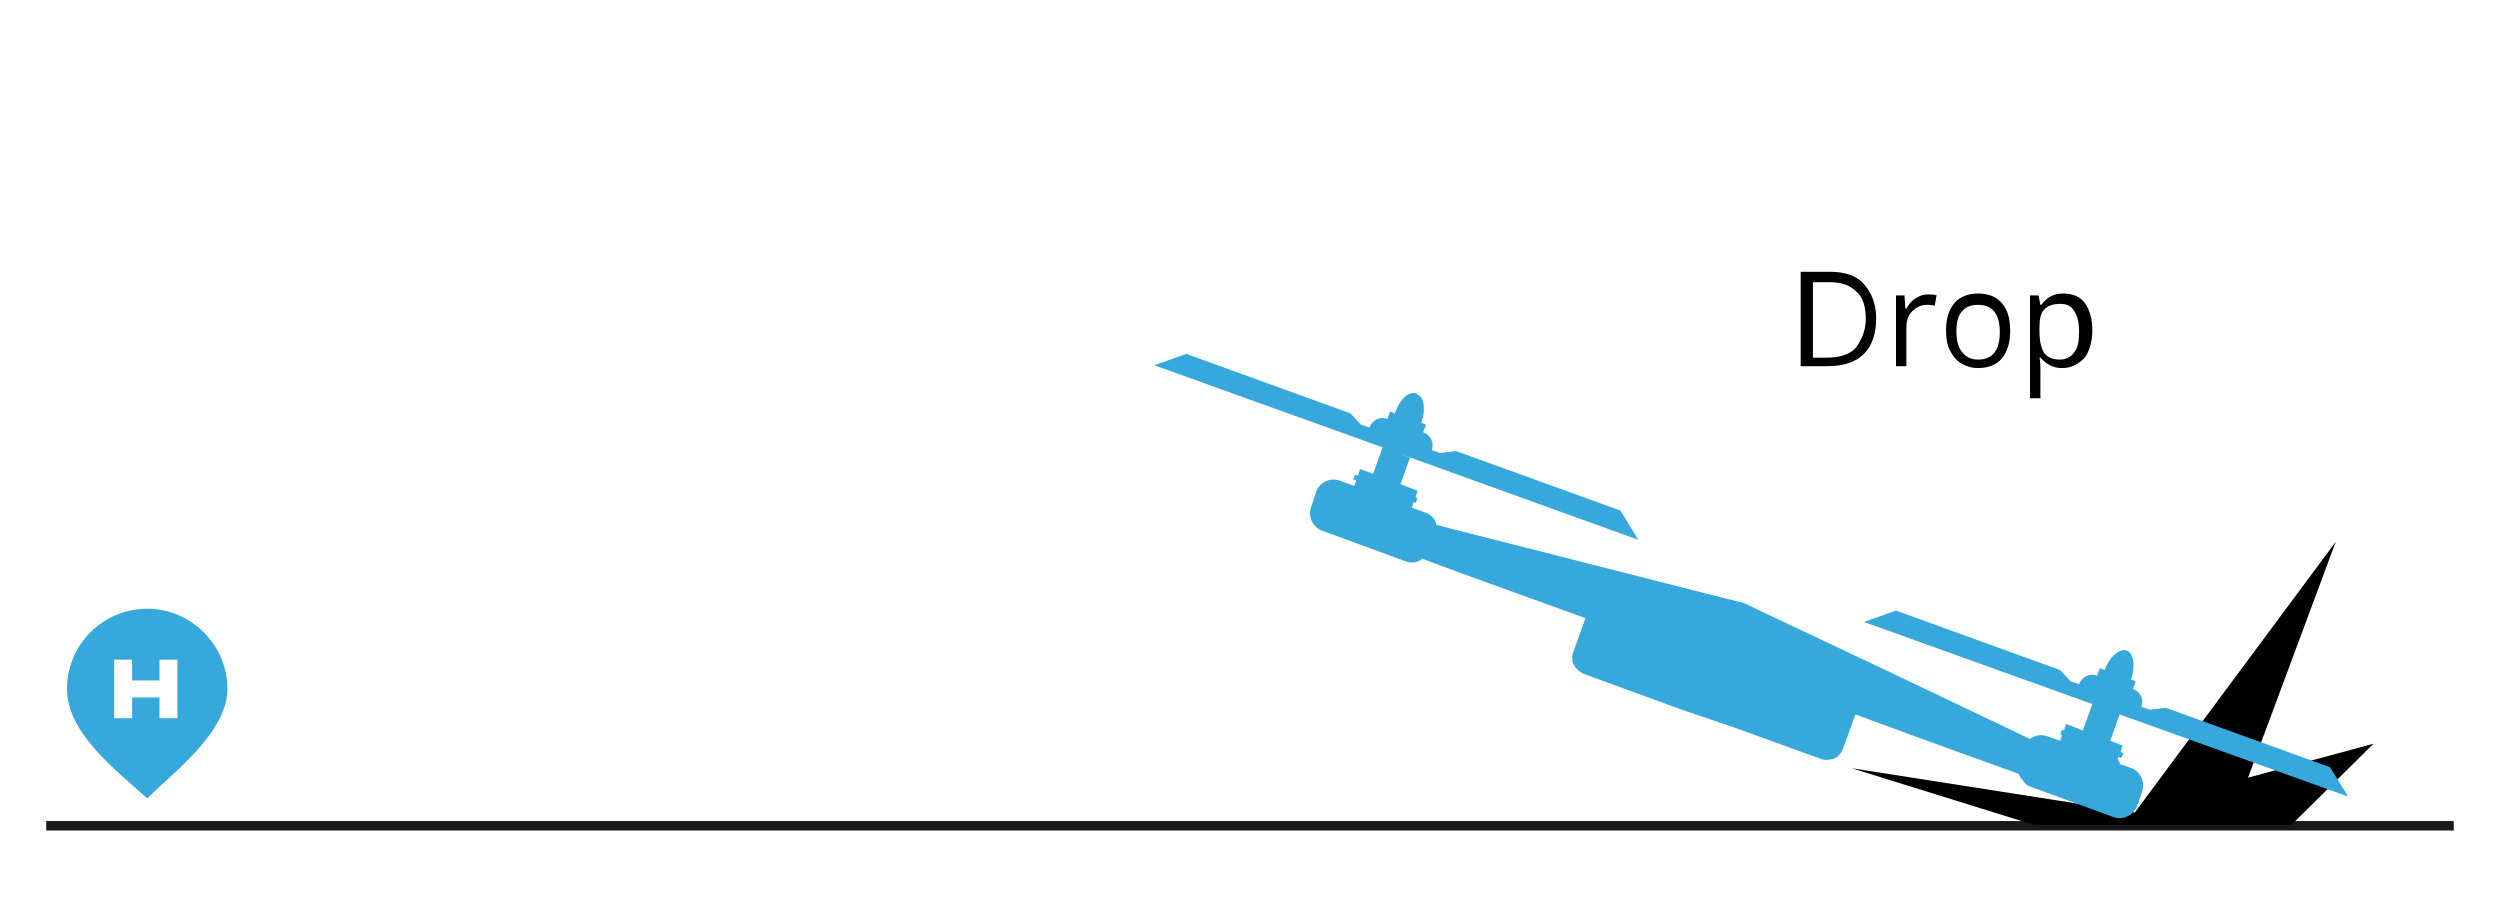
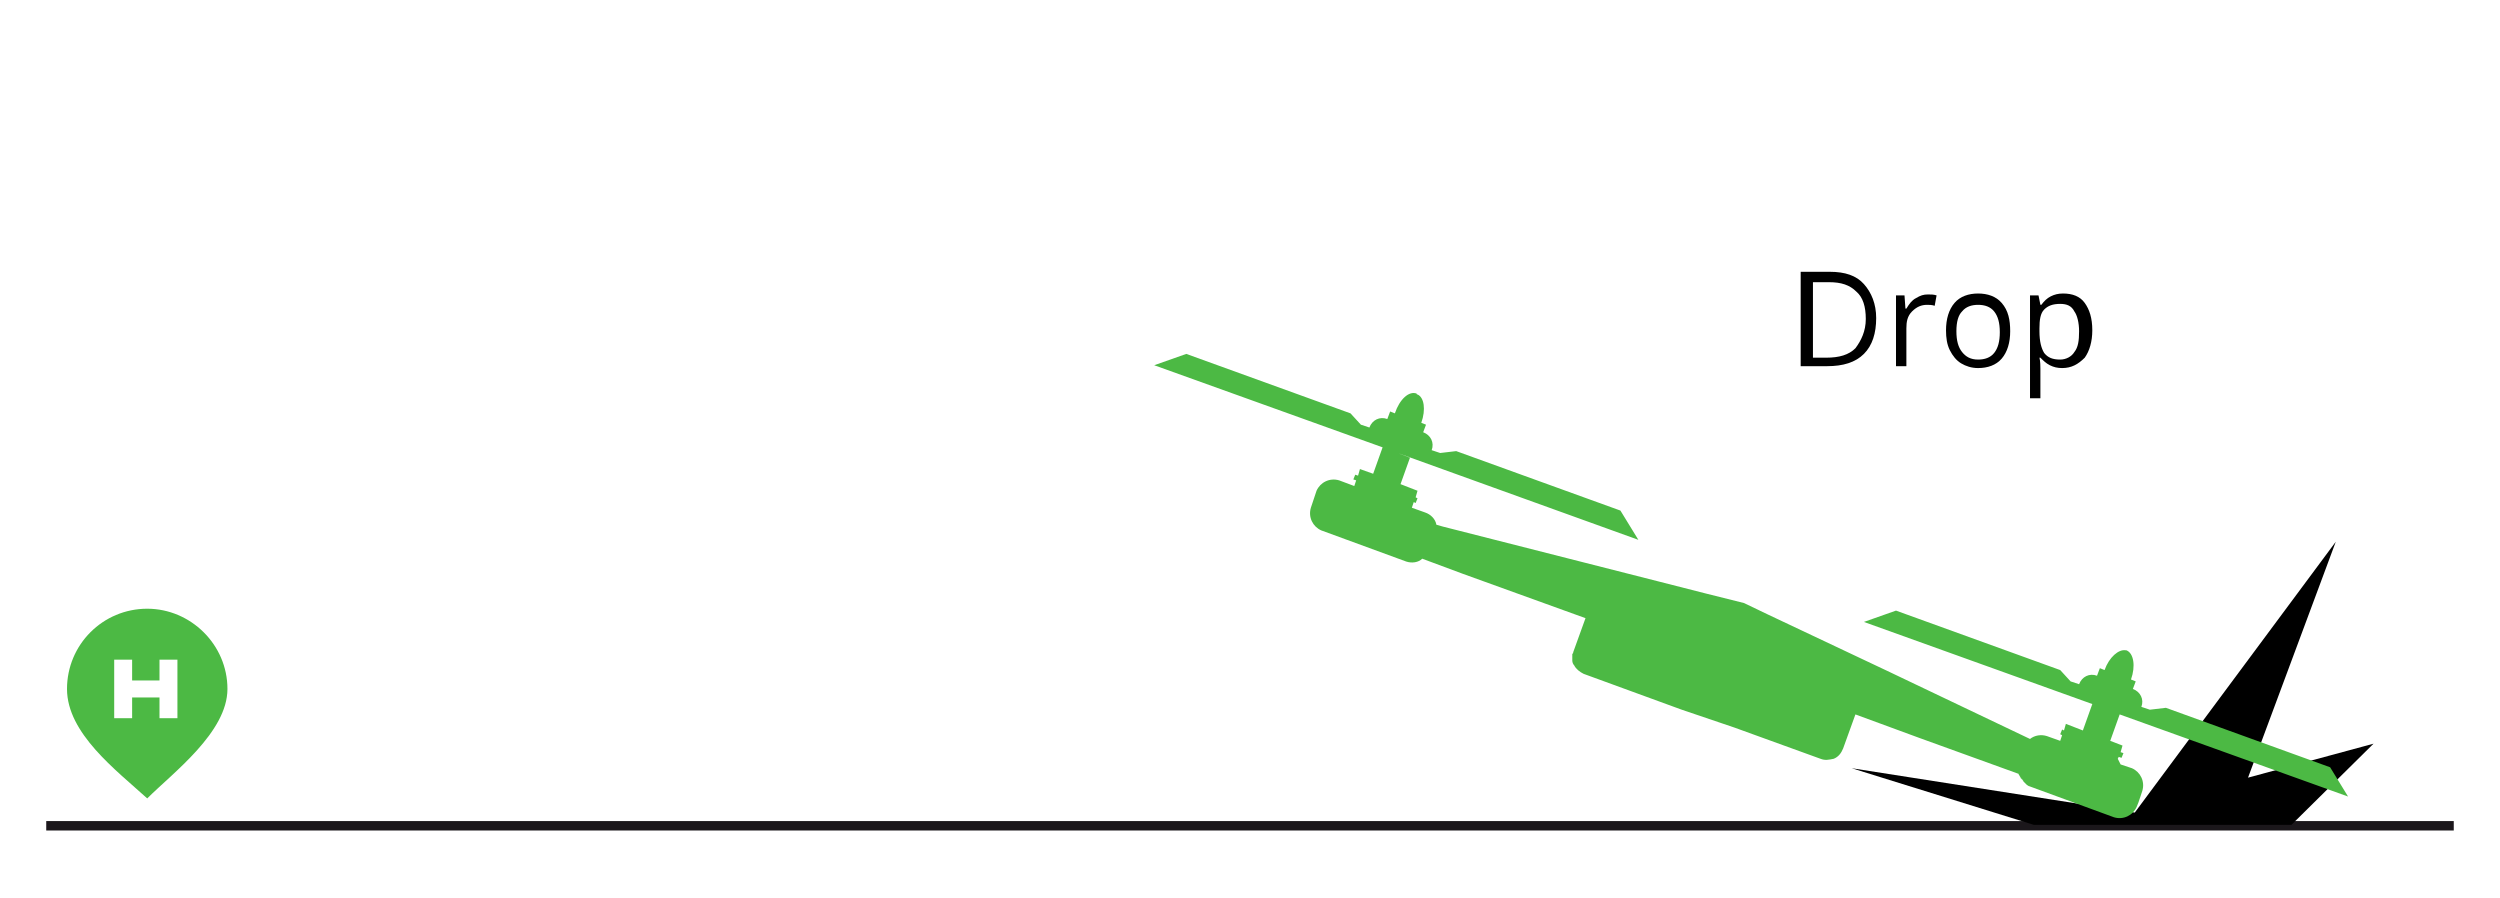
- <svg xmlns="http://www.w3.org/2000/svg" version="1.1" id="Ebene_1" x="0px" y="0px" viewBox="-1117 53.9 264.9 95.1" style="enable-background:new -1117 53.9 264.9 95.1;" xml:space="preserve">
+ <svg xmlns="http://www.w3.org/2000/svg" version="1.1" id="Ebene_1" x="0px" y="0px" viewBox="0 0 264.9 95.1" style="enable-background:new 0 0 264.9 95.1;" xml:space="preserve">
  <style type="text/css">
- 	.st0{fill:#37A8DB;}
+ 	.st0{fill:#4CB944;}
	.st1{fill:none;}
	.st2{enable-background:new    ;}
	.st3{fill:none;stroke:#1B171B;stroke-miterlimit:10;}
</style>
  <g>
-     <path class="st0" d="M-1101.4,118.4c-4.7,0-8.5,3.8-8.5,8.5c0,4.7,5.2,8.6,8.5,11.6c2.7-2.7,8.5-7,8.5-11.6   C-1092.9,122.2-1096.8,118.4-1101.4,118.4z M-1098.2,130h-1.9v-2.2h-2.9v2.2h-1.9v-6.2h1.9v2.2h2.9v-2.2h1.9V130z" />
+     <path class="st0" d="M15.6,64.5c-4.7,0-8.5,3.8-8.5,8.5c0,4.7,5.2,8.6,8.5,11.6c2.7-2.7,8.5-7,8.5-11.6   C24.1,68.3,20.2,64.5,15.6,64.5z M18.8,76.1h-1.9v-2.2H14v2.2h-1.9v-6.2H14v2.2h2.9v-2.2h1.9V76.1z" />
    <g>
-       <rect x="-927.5" y="82.1" class="st1" width="67.5" height="13.5" />
+       <rect x="189.5" y="28.2" class="st1" width="67.5" height="13.5" />
      <g class="st2">
-         <path d="M-918.2,87.6c0,1.6-0.4,2.9-1.3,3.8c-0.9,0.9-2.2,1.3-3.9,1.3h-2.8v-10h3.1c1.6,0,2.8,0.4,3.6,1.3     S-918.2,86.1-918.2,87.6z M-919.3,87.7c0-1.3-0.3-2.3-1-2.9c-0.7-0.7-1.6-1-2.9-1h-1.7v8h1.4c1.4,0,2.4-0.3,3.1-1     C-919.8,90-919.3,89-919.3,87.7z" />
-         <path d="M-912.7,85.1c0.3,0,0.6,0,0.9,0.1l-0.2,1.1c-0.3-0.1-0.6-0.1-0.8-0.1c-0.6,0-1.1,0.2-1.6,0.7s-0.6,1.1-0.6,1.8v4h-1.1     v-7.5h0.9l0.1,1.4h0.1c0.3-0.5,0.6-0.9,1-1.1C-913.5,85.2-913.2,85.1-912.7,85.1z" />
-         <path d="M-904,89c0,1.2-0.3,2.2-0.9,2.9c-0.6,0.7-1.5,1-2.5,1c-0.7,0-1.3-0.2-1.8-0.5s-0.9-0.8-1.2-1.4c-0.3-0.6-0.4-1.3-0.4-2.1     c0-1.2,0.3-2.2,0.9-2.9c0.6-0.7,1.5-1,2.5-1s1.9,0.3,2.5,1C-904.2,86.8-904,87.8-904,89z M-909.7,89c0,1,0.2,1.7,0.6,2.2     c0.4,0.5,0.9,0.8,1.7,0.8c0.7,0,1.3-0.2,1.7-0.7c0.4-0.5,0.6-1.2,0.6-2.2s-0.2-1.7-0.6-2.2c-0.4-0.5-1-0.7-1.7-0.7     c-0.7,0-1.3,0.2-1.7,0.7C-909.5,87.3-909.7,88-909.7,89z" />
-         <path d="M-898.5,92.9c-0.5,0-0.9-0.1-1.3-0.3c-0.4-0.2-0.7-0.5-1-0.8h-0.1c0.1,0.4,0.1,0.9,0.1,1.2v3.1h-1.1V85.2h0.9l0.2,1h0.1     c0.3-0.4,0.6-0.7,1-0.9c0.4-0.2,0.8-0.3,1.3-0.3c1,0,1.8,0.3,2.3,1s0.8,1.6,0.8,2.9c0,1.2-0.3,2.2-0.8,2.9     C-896.8,92.5-897.5,92.9-898.5,92.9z M-898.7,86.1c-0.8,0-1.3,0.2-1.7,0.6c-0.4,0.4-0.5,1.1-0.5,2V89c0,1.1,0.2,1.8,0.5,2.3     c0.4,0.5,0.9,0.7,1.7,0.7c0.6,0,1.2-0.3,1.5-0.8c0.4-0.5,0.5-1.2,0.5-2.2c0-0.9-0.2-1.7-0.5-2.1C-897.5,86.3-898,86.1-898.7,86.1     z" />
+         <path d="M198.8,33.7c0,1.6-0.4,2.9-1.3,3.8c-0.9,0.9-2.2,1.3-3.9,1.3h-2.8v-10h3.1c1.6,0,2.8,0.4,3.6,1.3S198.8,32.2,198.8,33.7z      M197.7,33.8c0-1.3-0.3-2.3-1-2.9c-0.7-0.7-1.6-1-2.9-1h-1.7v8h1.4c1.4,0,2.4-0.3,3.1-1C197.2,36.1,197.7,35.1,197.7,33.8z" />
+         <path d="M204.3,31.2c0.3,0,0.6,0,0.9,0.1l-0.2,1.1c-0.3-0.1-0.6-0.1-0.8-0.1c-0.6,0-1.1,0.2-1.6,0.7s-0.6,1.1-0.6,1.8v4h-1.1     v-7.5h0.9l0.1,1.4h0.1c0.3-0.5,0.6-0.9,1-1.1C203.5,31.3,203.8,31.2,204.3,31.2z" />
+         <path d="M213,35.1c0,1.2-0.3,2.2-0.9,2.9c-0.6,0.7-1.5,1-2.5,1c-0.7,0-1.3-0.2-1.8-0.5s-0.9-0.8-1.2-1.4s-0.4-1.3-0.4-2.1     c0-1.2,0.3-2.2,0.9-2.9c0.6-0.7,1.5-1,2.5-1s1.9,0.3,2.5,1C212.8,32.9,213,33.9,213,35.1z M207.3,35.1c0,1,0.2,1.7,0.6,2.2     c0.4,0.5,0.9,0.8,1.7,0.8c0.7,0,1.3-0.2,1.7-0.7s0.6-1.2,0.6-2.2s-0.2-1.7-0.6-2.2c-0.4-0.5-1-0.7-1.7-0.7s-1.3,0.2-1.7,0.7     C207.5,33.4,207.3,34.1,207.3,35.1z" />
+         <path d="M218.5,39c-0.5,0-0.9-0.1-1.3-0.3c-0.4-0.2-0.7-0.5-1-0.8h-0.1c0.1,0.4,0.1,0.9,0.1,1.2v3.1h-1.1V31.3h0.9l0.2,1h0.1     c0.3-0.4,0.6-0.7,1-0.9c0.4-0.2,0.8-0.3,1.3-0.3c1,0,1.8,0.3,2.3,1s0.8,1.6,0.8,2.9c0,1.2-0.3,2.2-0.8,2.9     C220.2,38.6,219.5,39,218.5,39z M218.3,32.2c-0.8,0-1.3,0.2-1.7,0.6s-0.5,1.1-0.5,2v0.3c0,1.1,0.2,1.8,0.5,2.3     c0.4,0.5,0.9,0.7,1.7,0.7c0.6,0,1.2-0.3,1.5-0.8c0.4-0.5,0.5-1.2,0.5-2.2c0-0.9-0.2-1.7-0.5-2.1C219.5,32.4,219,32.2,218.3,32.2z     " />
      </g>
-       <line class="st3" x1="-1112.1" y1="141.4" x2="-857" y2="141.4" />
-       <polygon points="-865.5,132.7 -878.8,136.3 -869.5,111.3 -890.8,140 -920.8,135.3 -901.5,141.3 -874.2,141.3   " />
-       <path class="st0" d="M-933.2,131l9.1,3.3c0.5,0.2,0.9,0.1,1.4,0c0.5-0.2,0.8-0.6,1-1.1l1.3-3.6l6.8,2.5l10.5,3.8    c0,0.1,0,0.1,0.1,0.2c0,0.1,0.1,0.1,0.1,0.2c0,0,0,0,0,0c0,0.1,0.1,0.1,0.1,0.1c0,0,0,0.1,0.1,0.1c0,0.1,0.1,0.1,0.1,0.2    c0,0,0.1,0.1,0.1,0.1c0,0,0.1,0.1,0.1,0.1c0,0,0.1,0.1,0.1,0.1c0,0,0,0,0,0c0,0,0.1,0.1,0.1,0.1c0.1,0,0.1,0.1,0.2,0.1l9,3.3    c1,0.3,2-0.2,2.4-1.1l0.2-0.5l0.1-0.3l0.3-0.9c0.3-1-0.2-2-1.1-2.4l-1.2-0.4l-0.3-0.6l0.1-0.2l0.3,0.1l0.2-0.5l-0.3-0.1l0.2-0.7    l-1.3-0.5l0,0l1-2.8l24.2,8.7l0,0l0,0l-1.9-3.1l-17.4-6.3l-1.7,0.2l-0.9-0.3c0.3-0.8-0.1-1.6-0.9-1.9l0,0l0.3-0.8l-0.5-0.2    c0.5-1.4,0.3-2.8-0.5-3.1c0,0-0.1,0-0.1,0c-0.7-0.1-1.7,0.7-2.2,2.1l-0.5-0.2l-0.3,0.8l0,0c-0.8-0.3-1.6,0.1-1.9,0.9l-0.9-0.3    l-1.1-1.2l-17.4-6.3l-3.4,1.2l24.2,8.7l-1,2.8l-1.8-0.7l-0.2,0.7l-0.2-0.1l-0.2,0.5l0.2,0.1l-0.2,0.6l-1.4-0.5    c-0.6-0.2-1.3-0.1-1.8,0.3l-15.1-7.2l-12.7-6l-2.5-1.2l0,0l0,0l0,0l0,0l-4-1l-5.1-1.3l-22.8-5.8l-0.7-0.2l0,0    c-0.1-0.6-0.6-1.1-1.2-1.3l-1.4-0.5l0.2-0.6l0.2,0.1l0.2-0.5l-0.2-0.1l0.2-0.7l-1.8-0.7l1-2.8l-1.3-0.5l-0.2-0.1l0,0l0.2,0.1l0,0    l0,0l25.5,9.2l-1.9-3.1l-17.4-6.3l-1.7,0.2l-0.9-0.3c0.3-0.8-0.1-1.6-0.9-1.9l0,0l0.3-0.8l-0.5-0.2c0.5-1.4,0.3-2.7-0.4-3    c0,0-0.1,0-0.1-0.1c-0.8-0.3-1.8,0.6-2.3,2.1l-0.5-0.2l-0.3,0.8l0,0c-0.8-0.3-1.6,0.1-1.9,0.9l-0.9-0.3l-1.1-1.2l-17.4-6.3    l-3.4,1.2l0,0l0,0l24.2,8.7l-1,2.8l-1.4-0.5l-0.2,0.7l-0.3-0.1l-0.2,0.5l0.3,0.1l-0.2,0.6l-1.6-0.6c-1-0.3-2,0.2-2.4,1.1l-0.3,0.9    l-0.3,0.9c-0.3,1,0.2,2,1.1,2.4l9,3.3c0.6,0.2,1.3,0.1,1.7-0.3l4.3,1.6l13,4.7l-1.3,3.6c0,0.1,0,0.1-0.1,0.2c0,0,0,0.1,0,0.1    c0,0,0,0.1,0,0.1c0,0,0,0.1,0,0.1c0,0,0,0,0,0c0,0.1,0,0.1,0,0.2c0,0,0,0,0,0c0,0.1,0,0.1,0,0.2l0,0c0,0.2,0.1,0.4,0.2,0.5    c0.2,0.4,0.6,0.7,1,0.9l10.4,3.8" />
+       <line class="st3" x1="4.9" y1="87.5" x2="260" y2="87.5" />
+       <polygon points="251.5,78.8 238.2,82.4 247.5,57.4 226.2,86.1 196.2,81.4 215.5,87.4 242.8,87.4   " />
+       <path class="st0" d="M183.8,77.1l9.1,3.3c0.5,0.2,0.9,0.1,1.4,0c0.5-0.2,0.8-0.6,1-1.1l1.3-3.6l6.8,2.5l10.5,3.8    c0,0.1,0,0.1,0.1,0.2c0,0.1,0.1,0.1,0.1,0.2l0,0c0,0.1,0.1,0.1,0.1,0.1s0,0.1,0.1,0.1c0,0.1,0.1,0.1,0.1,0.2l0.1,0.1l0.1,0.1    l0.1,0.1l0,0l0.1,0.1c0.1,0,0.1,0.1,0.2,0.1l9,3.3c1,0.3,2-0.2,2.4-1.1l0.2-0.5l0.1-0.3l0.3-0.9c0.3-1-0.2-2-1.1-2.4l-1.2-0.4    l-0.3-0.6l0.1-0.2l0.3,0.1l0.2-0.5l-0.3-0.1l0.2-0.7l-1.3-0.5l0,0l1-2.8l24.2,8.7l0,0l0,0l-1.9-3.1L229.5,75l-1.7,0.2l-0.9-0.3    c0.3-0.8-0.1-1.6-0.9-1.9l0,0l0.3-0.8l-0.5-0.2c0.5-1.4,0.3-2.8-0.5-3.1h-0.1c-0.7-0.1-1.7,0.7-2.2,2.1l-0.5-0.2l-0.3,0.8l0,0    c-0.8-0.3-1.6,0.1-1.9,0.9l-0.9-0.3l-1.1-1.2l-17.4-6.3l-3.4,1.2l24.2,8.7l-1,2.8l-1.8-0.7l-0.2,0.7l-0.2-0.1l-0.2,0.5l0.2,0.1    l-0.2,0.6l-1.4-0.5c-0.6-0.2-1.3-0.1-1.8,0.3L200,71.1l-12.7-6l-2.5-1.2l0,0l0,0l0,0l0,0l-4-1l-5.1-1.3l-22.8-5.8l-0.7-0.2l0,0    c-0.1-0.6-0.6-1.1-1.2-1.3l-1.4-0.5l0.2-0.6l0.2,0.1l0.2-0.5l-0.2-0.1l0.2-0.7l-1.8-0.7l1-2.8l-1.3-0.5l-0.2-0.1l0,0l0.2,0.1l0,0    l0,0l25.5,9.2l-1.9-3.1l-17.4-6.3l-1.7,0.2l-0.9-0.3c0.3-0.8-0.1-1.6-0.9-1.9l0,0l0.3-0.8l-0.5-0.2c0.5-1.4,0.3-2.7-0.4-3    c0,0-0.1,0-0.1-0.1c-0.8-0.3-1.8,0.6-2.3,2.1l-0.5-0.2l-0.3,0.8l0,0c-0.8-0.3-1.6,0.1-1.9,0.9l-0.9-0.3l-1.1-1.2l-17.4-6.3    l-3.4,1.2l0,0l0,0l24.2,8.7l-1,2.8l-1.4-0.5l-0.2,0.7l-0.3-0.1l-0.2,0.5l0.3,0.1l-0.2,0.6l-1.6-0.6c-1-0.3-2,0.2-2.4,1.1l-0.3,0.9    l-0.3,0.9c-0.3,1,0.2,2,1.1,2.4l9,3.3c0.6,0.2,1.3,0.1,1.7-0.3l4.3,1.6l13,4.7l-1.3,3.6c0,0.1,0,0.1-0.1,0.2v0.1v0.1v0.1l0,0    c0,0.1,0,0.1,0,0.2l0,0c0,0.1,0,0.1,0,0.2l0,0c0,0.2,0.1,0.4,0.2,0.5c0.2,0.4,0.6,0.7,1,0.9l10.4,3.8" />
    </g>
  </g>
</svg>
